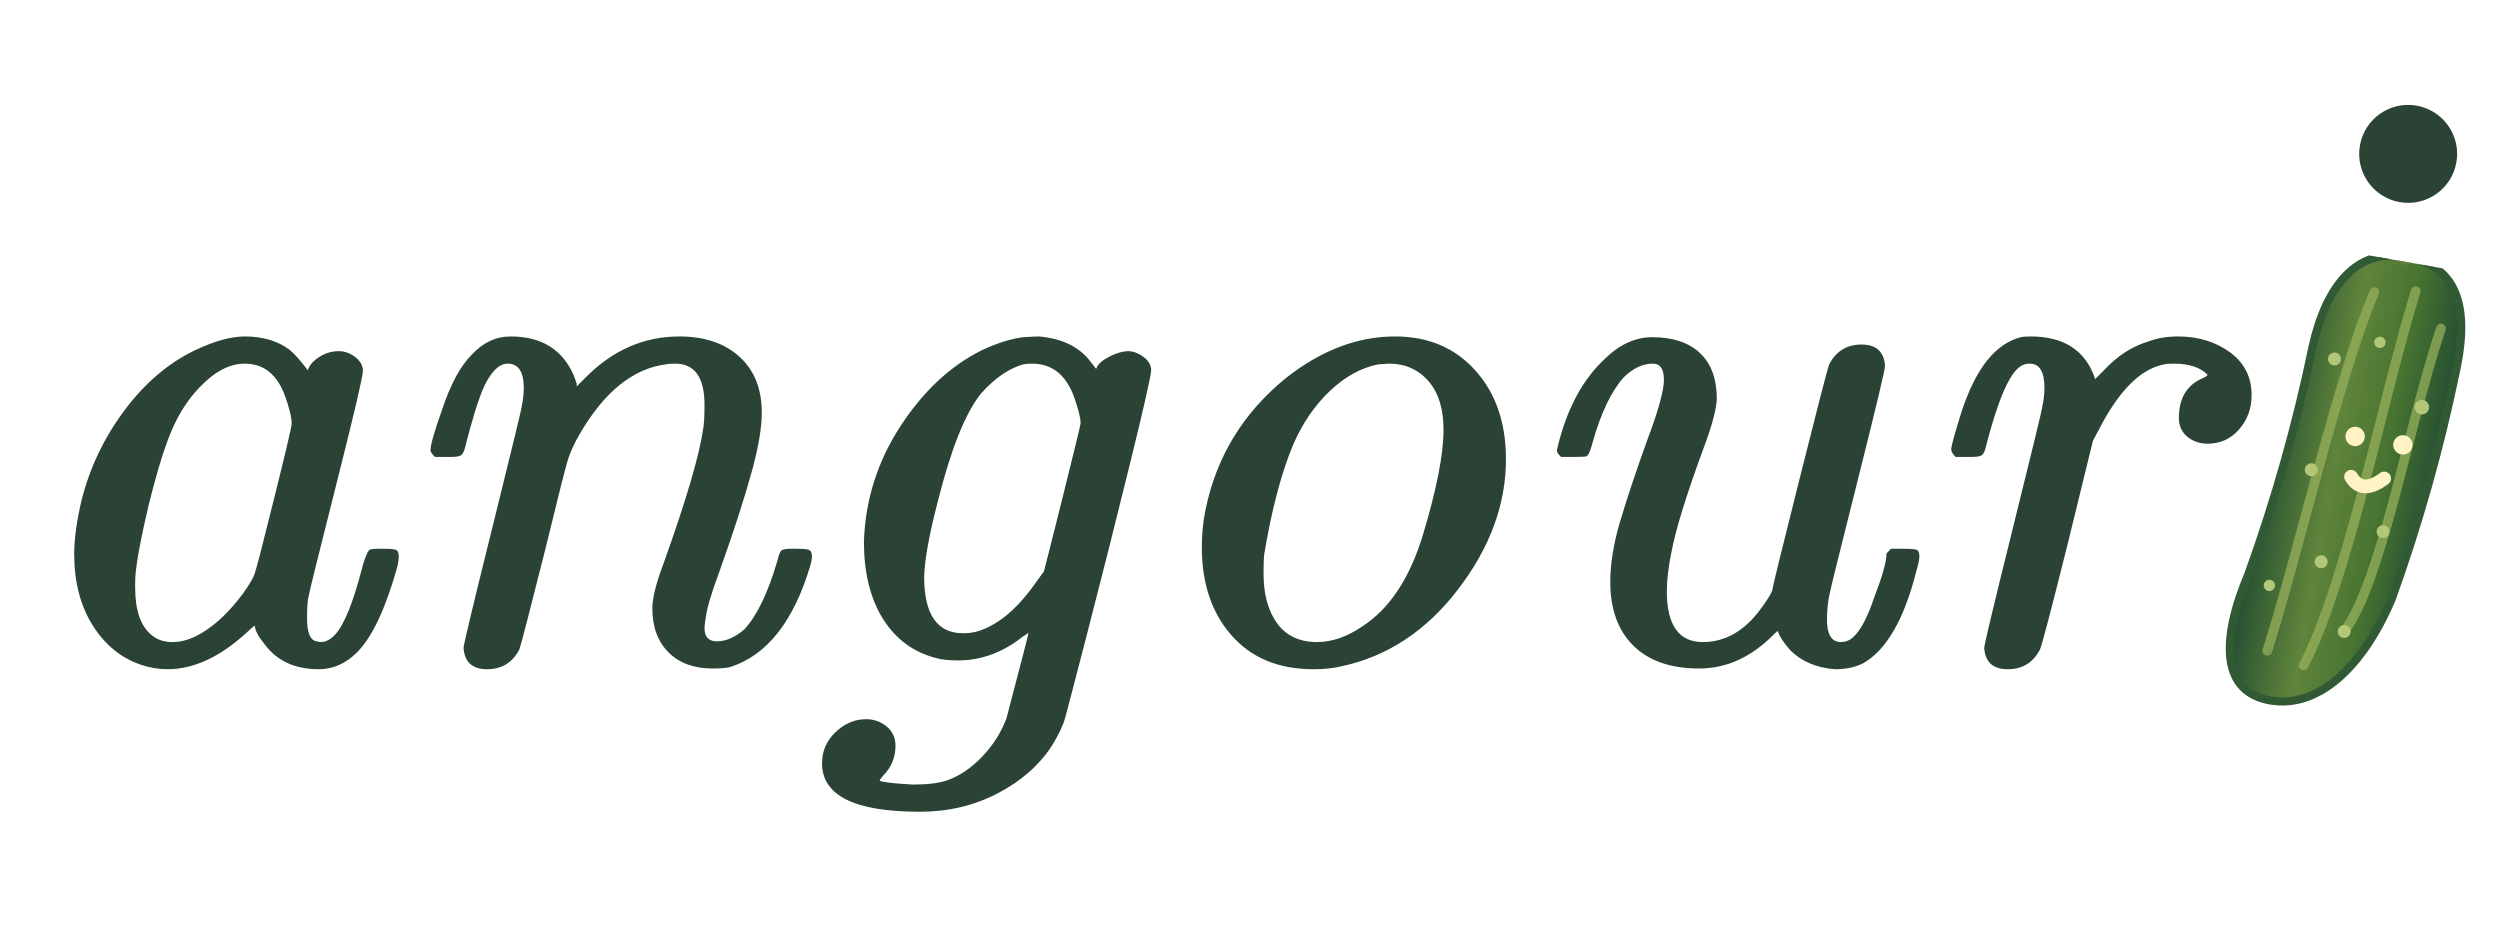
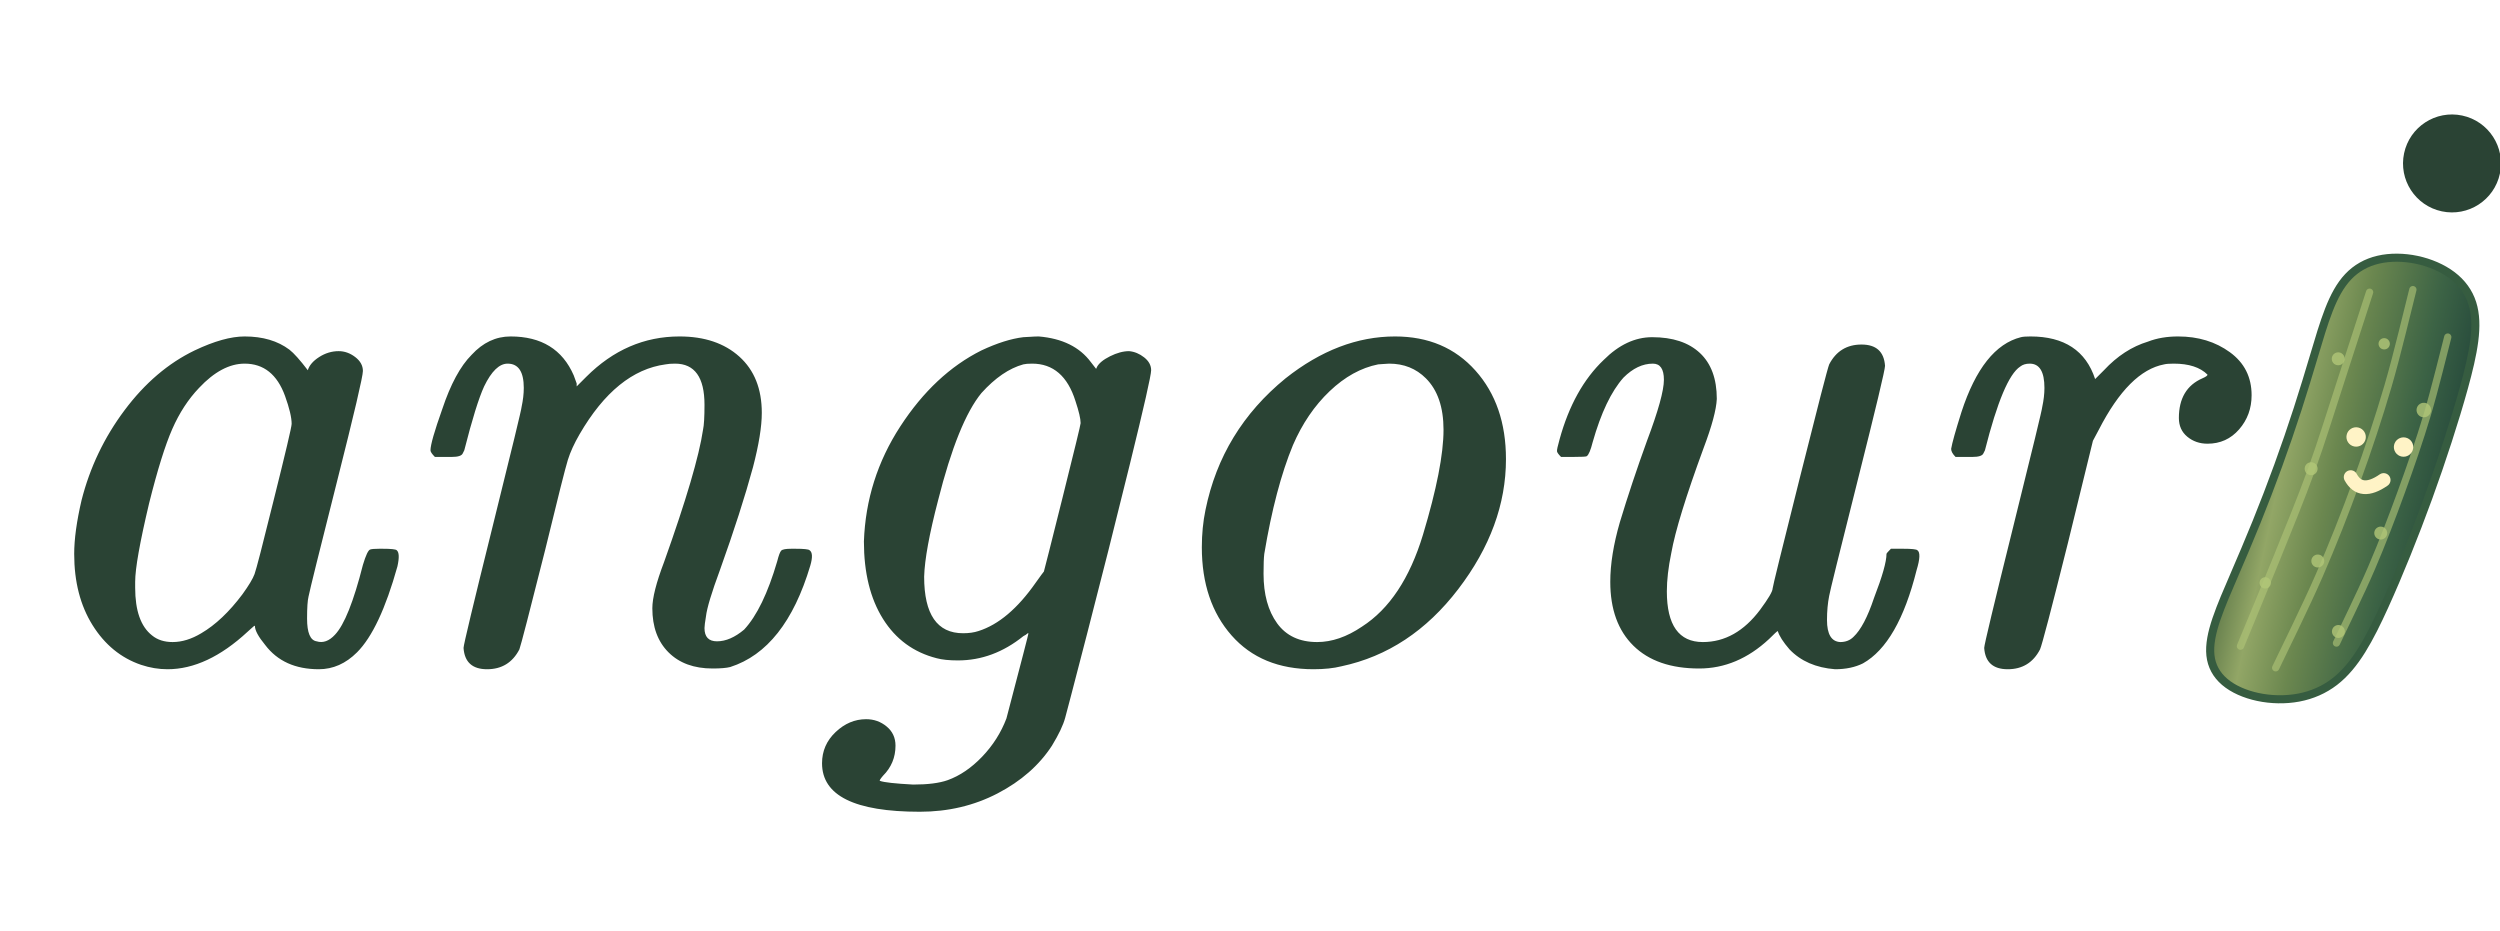
<svg xmlns="http://www.w3.org/2000/svg" viewBox="0 0 102.094 38" role="img" aria-labelledby="title">
-   <defs>
-     <clipPath id="logo-tip">
-       <rect x="0" y="8.96" width="64" height="55.04" />
-     </clipPath>
-   </defs>
  <path d="M13.830 14.340Q14.190 14.340 14.505 14.580Q14.820 14.820 14.820 15.150Q14.820 15.480 13.755 19.695Q12.690 23.910 12.600 24.360Q12.540 24.600 12.540 25.260Q12.540 26.130 12.930 26.190Q13.320 26.310 13.680 25.920Q14.250 25.320 14.820 23.070Q15 22.470 15.120 22.440Q15.210 22.410 15.480 22.410L15.630 22.410Q16.140 22.410 16.200 22.470Q16.350 22.590 16.230 23.130Q15.510 25.710 14.580 26.640Q13.890 27.330 13.020 27.330Q11.580 27.330 10.830 26.340Q10.410 25.830 10.410 25.560L10.380 25.560Q10.350 25.590 10.260 25.665Q10.170 25.740 10.110 25.800Q8.460 27.330 6.840 27.330Q6.300 27.330 5.760 27.150Q4.530 26.730 3.780 25.530Q3.030 24.330 3.030 22.620Q3.030 21.720 3.330 20.430Q3.840 18.420 5.085 16.755Q6.330 15.090 7.950 14.310Q9.150 13.740 9.990 13.740Q11.100 13.740 11.820 14.280Q12.090 14.490 12.570 15.120Q12.660 14.820 13.035 14.580Q13.410 14.340 13.830 14.340M11.640 16.170Q11.160 14.850 9.990 14.850Q9.060 14.850 8.130 15.840Q7.470 16.530 7.035 17.520Q6.600 18.510 6.090 20.550Q5.520 22.950 5.520 23.760L5.520 24Q5.520 25.410 6.210 25.950Q6.540 26.220 7.050 26.220Q7.620 26.220 8.220 25.860Q9.090 25.350 9.900 24.270Q10.290 23.730 10.395 23.445Q10.500 23.160 11.160 20.490Q11.910 17.490 11.910 17.310Q11.910 16.920 11.640 16.170M28.770 16.530Q28.770 14.850 27.570 14.850Q27.330 14.850 27.180 14.880Q25.170 15.150 23.670 17.730Q23.340 18.300 23.190 18.780Q23.040 19.260 22.260 22.470Q21.300 26.280 21.210 26.520Q20.790 27.330 19.890 27.330Q18.990 27.330 18.930 26.460Q18.930 26.280 20.115 21.510Q21.300 16.740 21.300 16.620Q21.390 16.200 21.390 15.840Q21.390 14.850 20.730 14.850Q20.220 14.850 19.770 15.780Q19.440 16.500 18.960 18.390Q18.930 18.450 18.900 18.510Q18.840 18.660 18.450 18.660Q18.330 18.660 18.270 18.660L17.760 18.660Q17.580 18.480 17.580 18.390Q17.580 18.060 18.060 16.710Q18.570 15.180 19.260 14.490Q19.950 13.740 20.850 13.740Q22.740 13.740 23.430 15.330Q23.490 15.510 23.550 15.660L23.550 15.780L23.940 15.390Q25.590 13.740 27.750 13.740Q29.280 13.740 30.195 14.565Q31.110 15.390 31.110 16.860Q31.110 17.700 30.750 19.080Q30.270 20.850 29.400 23.280Q28.890 24.660 28.830 25.170Q28.770 25.530 28.770 25.650Q28.770 26.190 29.280 26.190Q29.820 26.190 30.390 25.710Q31.170 24.870 31.740 22.920Q31.830 22.560 31.905 22.485Q31.980 22.410 32.310 22.410L32.490 22.410Q33 22.410 33.060 22.470Q33.240 22.590 33.090 23.100Q32.070 26.520 29.820 27.240Q29.580 27.300 29.100 27.300Q27.960 27.300 27.300 26.640Q26.640 25.980 26.640 24.840Q26.640 24.210 27.120 22.950Q28.470 19.170 28.710 17.550Q28.770 17.280 28.770 16.530M35.370 29.370Q35.850 29.370 36.210 29.670Q36.570 29.970 36.570 30.450Q36.570 31.170 36.060 31.680Q35.880 31.890 35.940 31.890Q36.180 31.980 37.290 32.040Q38.190 32.040 38.700 31.860Q39.450 31.590 40.110 30.900Q40.770 30.210 41.100 29.340Q41.130 29.220 41.355 28.365Q41.580 27.510 41.790 26.700Q42 25.890 42 25.860L41.970 25.860Q41.940 25.890 41.895 25.920Q41.850 25.950 41.790 25.980Q40.560 26.970 39.120 26.970Q38.580 26.970 38.250 26.880Q36.840 26.520 36.060 25.275Q35.280 24.030 35.280 22.110Q35.370 19.560 36.765 17.415Q38.160 15.270 40.080 14.310Q41.040 13.860 41.790 13.770Q41.850 13.770 42.060 13.755Q42.270 13.740 42.420 13.740Q43.860 13.860 44.550 14.790L44.760 15.060Q44.790 15.030 44.790 15Q44.910 14.760 45.330 14.550Q45.750 14.340 46.110 14.340Q46.440 14.370 46.725 14.595Q47.010 14.820 47.010 15.120Q47.010 15.420 46.140 18.960Q45.270 22.500 44.400 25.860Q43.530 29.220 43.500 29.310Q43.380 29.760 42.960 30.450Q42.180 31.650 40.740 32.400Q39.300 33.150 37.560 33.150Q33.570 33.150 33.570 31.170Q33.570 30.420 34.125 29.895Q34.680 29.370 35.370 29.370M37.740 23.550Q37.740 25.860 39.330 25.860Q39.690 25.860 39.960 25.770Q41.190 25.380 42.300 23.790Q42.600 23.370 42.630 23.340Q42.660 23.250 43.395 20.310Q44.130 17.370 44.130 17.280Q44.130 17.010 43.920 16.380Q43.440 14.850 42.150 14.850Q41.910 14.850 41.790 14.880Q40.920 15.120 40.080 16.050Q39.120 17.220 38.310 20.430Q37.770 22.500 37.740 23.550M52.500 15.450Q54.660 13.740 56.970 13.740Q59.010 13.740 60.255 15.135Q61.500 16.530 61.500 18.750Q61.500 21.510 59.550 24.060Q57.600 26.610 54.780 27.210Q54.300 27.330 53.640 27.330Q51.510 27.330 50.295 25.950Q49.080 24.570 49.080 22.350Q49.080 21.540 49.230 20.820Q49.890 17.580 52.500 15.450M51.600 23.430Q51.600 24.690 52.155 25.455Q52.710 26.220 53.790 26.220Q54.690 26.220 55.620 25.590Q57.300 24.510 58.110 21.840Q58.950 19.050 58.950 17.550Q58.950 16.170 58.230 15.450Q57.630 14.850 56.730 14.850Q56.640 14.850 56.490 14.865Q56.340 14.880 56.280 14.880Q55.230 15.090 54.300 15.975Q53.370 16.860 52.800 18.180Q52.080 19.920 51.630 22.620Q51.600 22.860 51.600 23.430M69.390 27.300Q67.650 27.300 66.705 26.370Q65.760 25.440 65.760 23.760Q65.760 22.680 66.150 21.330Q66.630 19.740 67.260 18Q67.950 16.170 67.950 15.510Q67.950 14.850 67.500 14.850Q66.870 14.850 66.300 15.420Q65.550 16.260 65.040 18.060Q64.920 18.540 64.800 18.630Q64.770 18.660 64.230 18.660L63.750 18.660Q63.600 18.510 63.585 18.435Q63.570 18.360 63.690 17.940Q64.260 15.870 65.490 14.700Q66.420 13.770 67.470 13.770Q68.730 13.770 69.420 14.415Q70.110 15.060 70.110 16.290Q70.080 16.950 69.570 18.300Q68.490 21.240 68.250 22.590Q68.070 23.460 68.070 24.150Q68.070 26.220 69.540 26.220Q70.890 26.220 71.880 24.900Q72.390 24.210 72.390 24.030Q72.390 23.940 73.500 19.515Q74.610 15.090 74.700 14.880Q75.120 14.070 76.020 14.070Q76.920 14.070 76.980 14.940Q76.980 15.180 75.855 19.650Q74.730 24.120 74.700 24.330Q74.610 24.780 74.610 25.320Q74.610 26.190 75.150 26.220Q75.480 26.220 75.690 26.010Q76.140 25.590 76.530 24.420Q77.040 23.100 77.040 22.620Q77.040 22.590 77.220 22.410L77.730 22.410Q78.240 22.410 78.300 22.470Q78.480 22.590 78.270 23.280Q77.520 26.280 76.080 27.090Q75.600 27.330 74.940 27.330Q73.770 27.240 73.080 26.520Q72.690 26.070 72.600 25.770Q72.570 25.770 72.240 26.100Q70.950 27.300 69.390 27.300M80.370 18.660L79.860 18.660Q79.680 18.480 79.680 18.330Q79.740 17.970 80.100 16.830Q80.970 14.160 82.530 13.770Q82.650 13.740 82.920 13.740Q84.990 13.740 85.560 15.480L85.920 15.120Q86.730 14.250 87.720 13.950Q88.260 13.740 88.950 13.740Q90.180 13.740 91.065 14.385Q91.950 15.030 91.950 16.140Q91.950 16.950 91.440 17.535Q90.930 18.120 90.150 18.120Q89.670 18.120 89.325 17.835Q88.980 17.550 88.980 17.070Q88.980 15.870 89.940 15.450Q90.150 15.360 90.150 15.300Q89.700 14.850 88.770 14.850Q88.500 14.850 88.380 14.880Q86.940 15.150 85.710 17.550L85.470 18L84.450 22.170Q83.430 26.250 83.310 26.520Q82.890 27.330 81.990 27.330Q81.090 27.330 81.030 26.460Q81.030 26.280 82.215 21.510Q83.400 16.740 83.400 16.620Q83.490 16.200 83.490 15.840Q83.490 14.850 82.890 14.850Q82.650 14.850 82.500 14.970Q81.810 15.420 81.060 18.390Q81.030 18.450 81 18.510Q80.940 18.660 80.550 18.660Q80.430 18.660 80.370 18.660" fill="rgb(42, 67, 52)" />
-   <g transform="translate(95.59375 19) matrix(0.984808, 0.173648, -0.173648, 0.984808, 0, 0) translate(-6.5 -16)">
+   <g transform="translate(95.59375 19) matrix(0.978148, 0.207912, -0.207912, 0.978148, 0, 0) translate(-6.5 -16)">
    <g transform="translate(-5 4) scale(0.375 0.375)">
-       <g clip-path="url(#logo-tip)">
-         <defs>
-           <linearGradient id="skin">
-             <stop stop-color="#244f32" />
-             <stop offset=".4" stop-color="#60843b" />
-             <stop offset=".7" stop-color="#477431" />
-             <stop offset="1" stop-color="#254f32" />
-           </linearGradient>
-         </defs>
-         <g transform="translate(24 4) scale(.88)">
-           <path data-body-frame="2 5 19 57" data-body-bend="-8" d="M11 5C5 5 1.94 10 1.58 18Q1.16 32.5-1.34 47C-3.4 56-2 62 4 62C10 62 14.6 56 16.66 47Q19.16 32.5 19.58 18C19.96 9 17 5 11 5Z" fill="url(#skin)" stroke="#315934" />
-           <path d="M7.94 10C5.37 21 4.25 44 2.6 56M12.96 9C11.29 22 10.86 46 7.34 57M16.84 13C14.91 26 15.06 45 11.56 52" fill="none" stroke="#9bb45c" stroke-width="1.2" stroke-linecap="round" opacity=".7" />
-           <path d="M11 5 10 0m0 1c5-7 10-4 7-1" fill="none" stroke="#64813a" stroke-width="2" stroke-linecap="round" />
-           <g fill="#b2c778">
-             <circle cx="4.52" cy="19" r=".8" />
-             <circle cx="9.7" cy="16" r=".7" />
-             <circle cx="16.2" cy="23" r=".9" />
-             <circle cx="4.07" cy="33" r=".8" />
-             <circle cx="14.15" cy="39" r=".8" />
-             <circle cx="7.25" cy="44" r=".8" />
-             <circle cx="1.45" cy="48" r=".7" />
-             <circle cx="11.56" cy="52" r=".8" />
-           </g>
-           <g fill="#fff3c6">
-             <circle cx="8.7" cy="28" r="1.2" />
-             <circle cx="14.7" cy="28" r="1.2" />
-           </g>
-           <path d="M9.07 33Q10.78 35 13.14 32.5" fill="none" stroke="#fff3c6" stroke-width="1.7" stroke-linecap="round" />
+       <defs>
+         <linearGradient id="brand-cucumber-skin">
+           <stop stop-color="#667f4d" />
+           <stop offset=".17" stop-color="#92a666" />
+           <stop offset=".42" stop-color="#6b874f" />
+           <stop offset=".78" stop-color="#3c6345" />
+           <stop offset="1" stop-color="#294d3d" />
+         </linearGradient>
+       </defs>
+       <g transform="translate(24 4) scale(.88)">
+         <path data-body-frame="2 5 19 57" data-body-bend="-8" d="M11.5 5C13.158 5 14.808 5.327 16.173 5.971C17.538 6.615 18.609 7.575 19.319 8.818C20.028 10.062 20.385 11.589 20.527 13.347C20.669 15.106 20.61 17.096 20.481 19.25C20.353 21.404 20.151 23.721 19.901 26.124C19.652 28.526 19.349 31.013 19 33.5C18.651 35.987 18.255 38.474 17.831 40.876C17.406 43.279 16.957 45.596 16.481 47.75C16.005 49.904 15.505 51.894 14.87 53.653C14.234 55.411 13.449 56.938 12.39 58.182C11.332 59.425 9.991 60.385 8.446 61.029C6.9 61.673 5.158 62 3.5 62C1.842 62 0.285 61.673 -0.905 61.029C-2.096 60.385 -2.912 59.425 -3.319 58.182C-3.726 56.938 -3.734 55.411 -3.527 53.653C-3.319 51.894 -2.912 49.904 -2.481 47.75C-2.05 45.596 -1.593 43.279 -1.169 40.876C-0.745 38.474 -0.349 35.987 0 33.5C0.349 31.013 0.651 28.526 0.901 26.124C1.152 23.721 1.345 21.404 1.519 19.25C1.692 17.096 1.844 15.106 2.13 13.347C2.416 11.589 2.853 10.062 3.61 8.818C4.366 7.575 5.451 6.615 6.822 5.971C8.194 5.327 9.842 5 11.5 5Z" fill="url(#brand-cucumber-skin)" stroke="#365c40" />
+         <path d="M6.605 10.13C6.405 12.054 5.816 17.825 5.403 21.672C4.99 25.52 4.66 29.368 4.125 33.215C3.59 37.063 2.869 40.91 2.195 44.758C1.52 48.605 0.432 54.376 0.08 56.3M11.778 8.705C11.689 10.759 11.56 16.922 11.247 21.031C10.934 25.14 10.474 29.249 9.9 33.358C9.326 37.466 8.638 41.575 7.804 45.684C6.971 49.792 5.383 55.956 4.899 58.01M17.222 13.55C17.141 15.212 17.008 20.2 16.734 23.525C16.461 26.85 16.047 30.175 15.58 33.5C15.113 36.825 14.594 40.15 13.934 43.475C13.275 46.8 12.008 51.787 11.622 53.45" fill="none" stroke="#b0c577" stroke-width=".9" stroke-linecap="round" opacity=".62" />
+         <g fill="#b2c778" opacity=".8">
+           <circle cx="4.52" cy="19" r=".8" />
+           <circle cx="9.7" cy="16" r=".7" />
+           <circle cx="16.2" cy="23" r=".9" />
+           <circle cx="4.07" cy="33" r=".8" />
+           <circle cx="14.15" cy="39" r=".8" />
+           <circle cx="7.25" cy="44" r=".8" />
+           <circle cx="1.45" cy="48" r=".7" />
+           <circle cx="11.56" cy="52" r=".8" />
        </g>
+         <g data-cucumber-part="face" fill="#fff3c6">
+           <circle cx="8.7" cy="28" r="1.2" />
+           <circle cx="14.7" cy="28" r="1.2" />
+         </g>
+         <path data-cucumber-part="face" d="M9.07 33Q10.78 35 13.14 32.5" fill="none" stroke="#fff3c6" stroke-width="1.7" stroke-linecap="round" />
      </g>
    </g>
-     <ellipse cx="7" cy="3" rx="2" ry="2" fill="rgb(42, 67, 52)" />
+     <ellipse cx="8.378" cy="3" rx="2" ry="2" fill="rgb(42, 67, 52)" />
  </g>
</svg>
